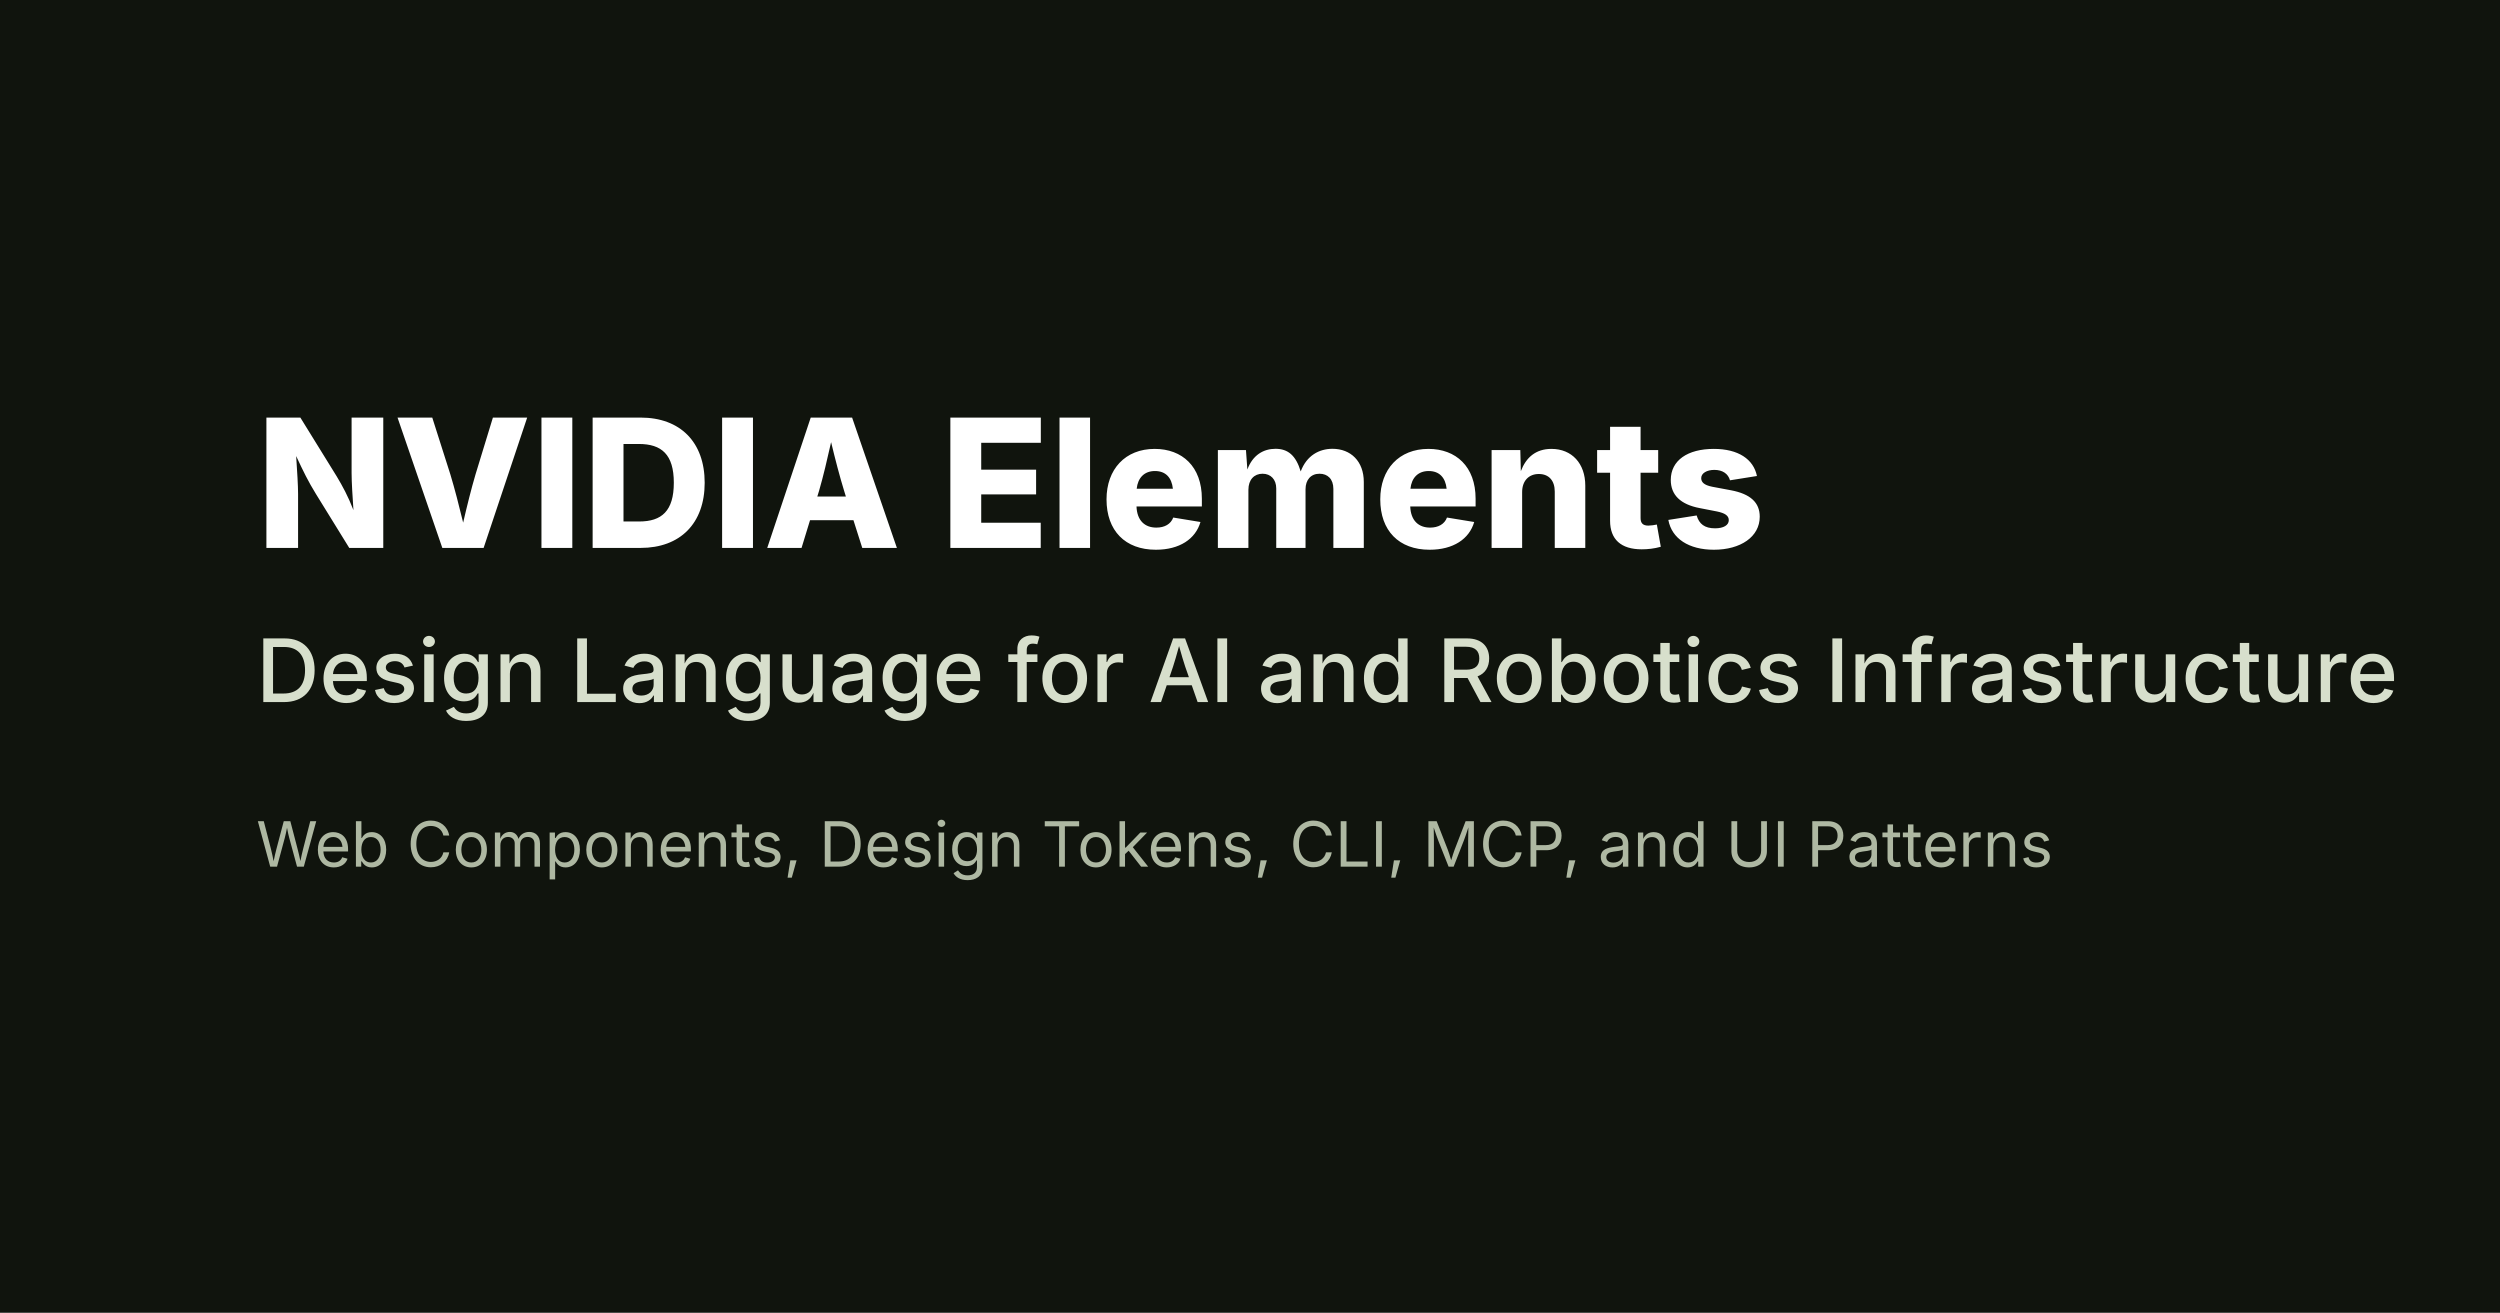
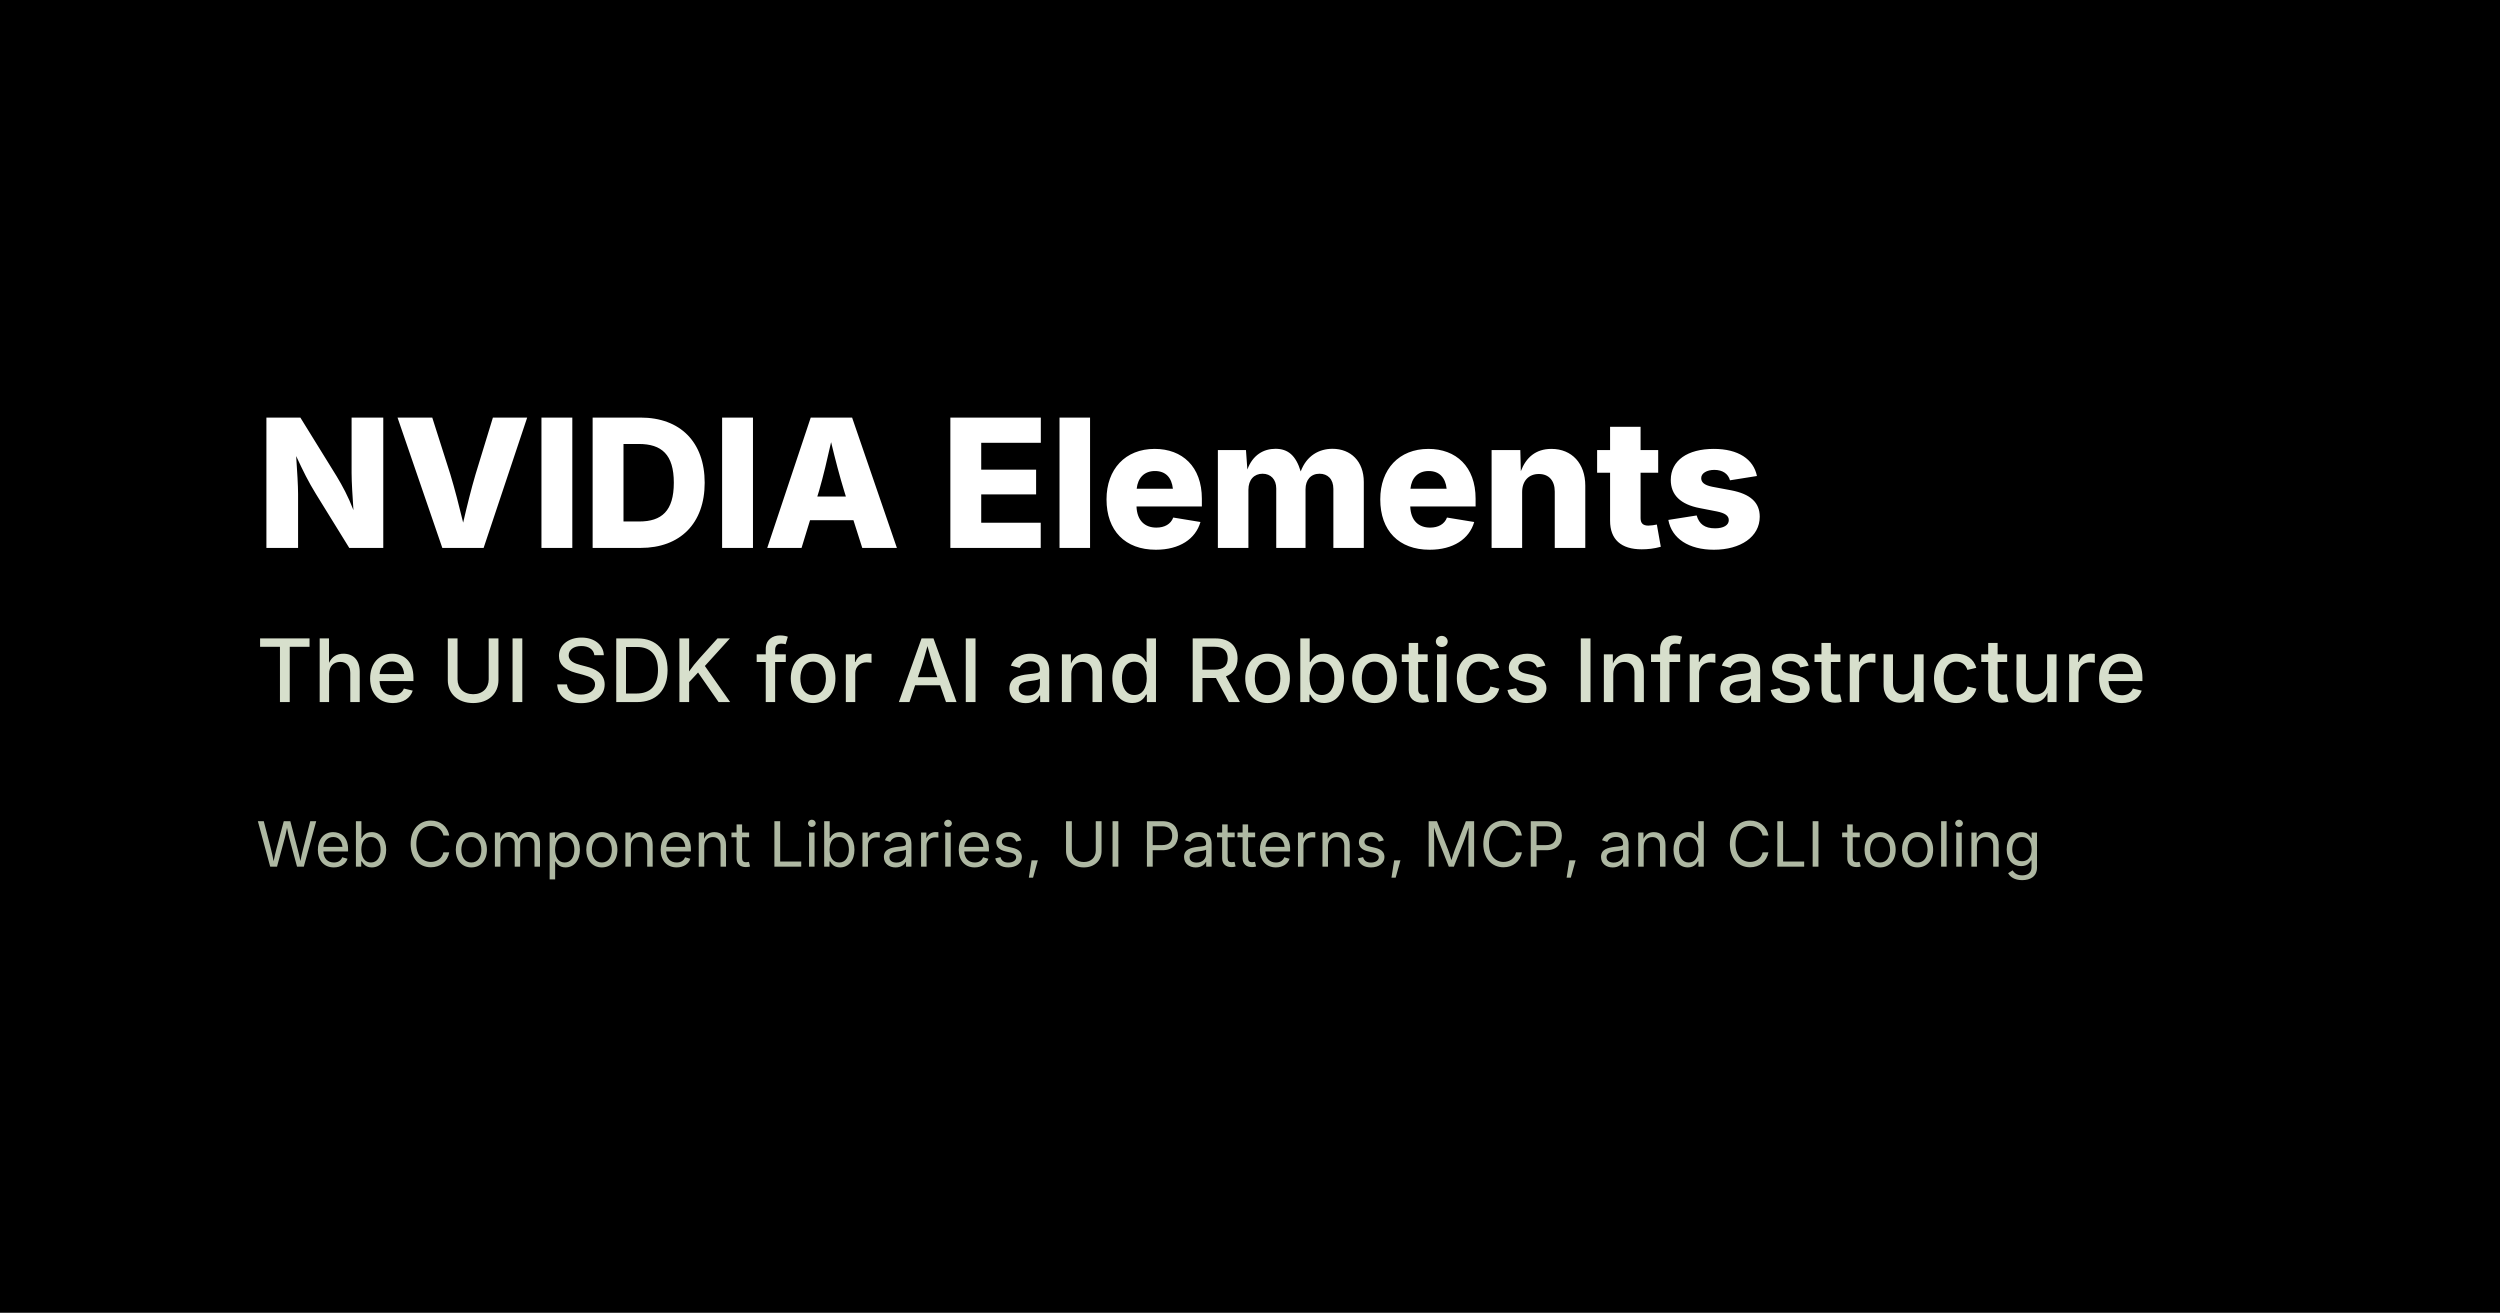
<svg xmlns="http://www.w3.org/2000/svg" width="1200" height="630" viewBox="0 0 1200 630" aria-labelledby="title desc">
-   <path fill="#0c0f0a" d="M0 0h1200v630H0z" />
-   <path d="M0 0h1200v630H0z" fill="#10140d" />
+   <path fill="#000000" d="M0 0h1200v630H0z" />
+   <path d="M0 0h1200v630H0z" fill="#000000" />
  <text x="123" y="263" fill="#fff" font-family="Inter, Arial, sans-serif" font-size="86" font-weight="760">NVIDIA Elements</text>
-   <text x="123" y="337" fill="#d7dfcc" font-family="Inter, Arial, sans-serif" font-size="42" font-weight="520">Design Language for AI and Robotics Infrastructure</text>
-   <text x="123" y="416" fill="#aeb8a2" font-family="Inter, Arial, sans-serif" font-size="30" font-weight="430">Web Components, Design Tokens, CLI, MCP, and UI Patterns</text>
+   <text x="123" y="337" fill="#d7dfcc" font-family="Inter, Arial, sans-serif" font-size="42" font-weight="520">The UI SDK for AI and Robotics Infrastructure</text>
+   <text x="123" y="416" fill="#aeb8a2" font-family="Inter, Arial, sans-serif" font-size="30" font-weight="430">Web Component Libraries, UI Patterns, MCP, and CLI tooling</text>
</svg>
